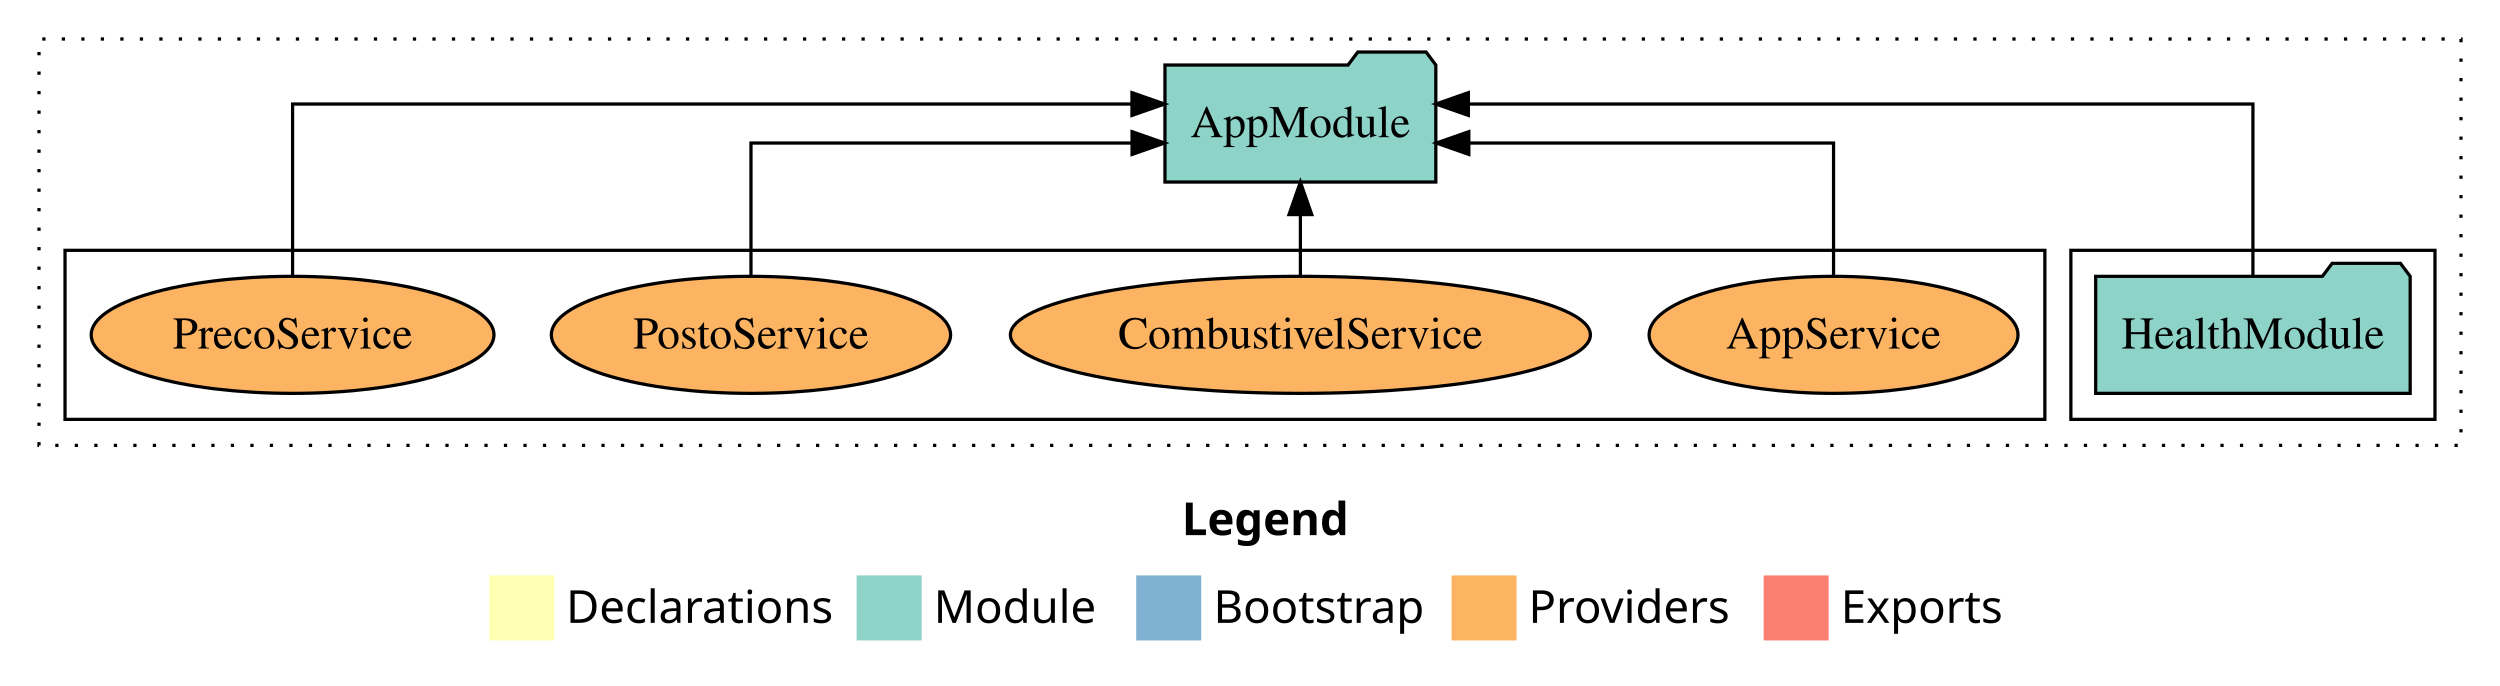
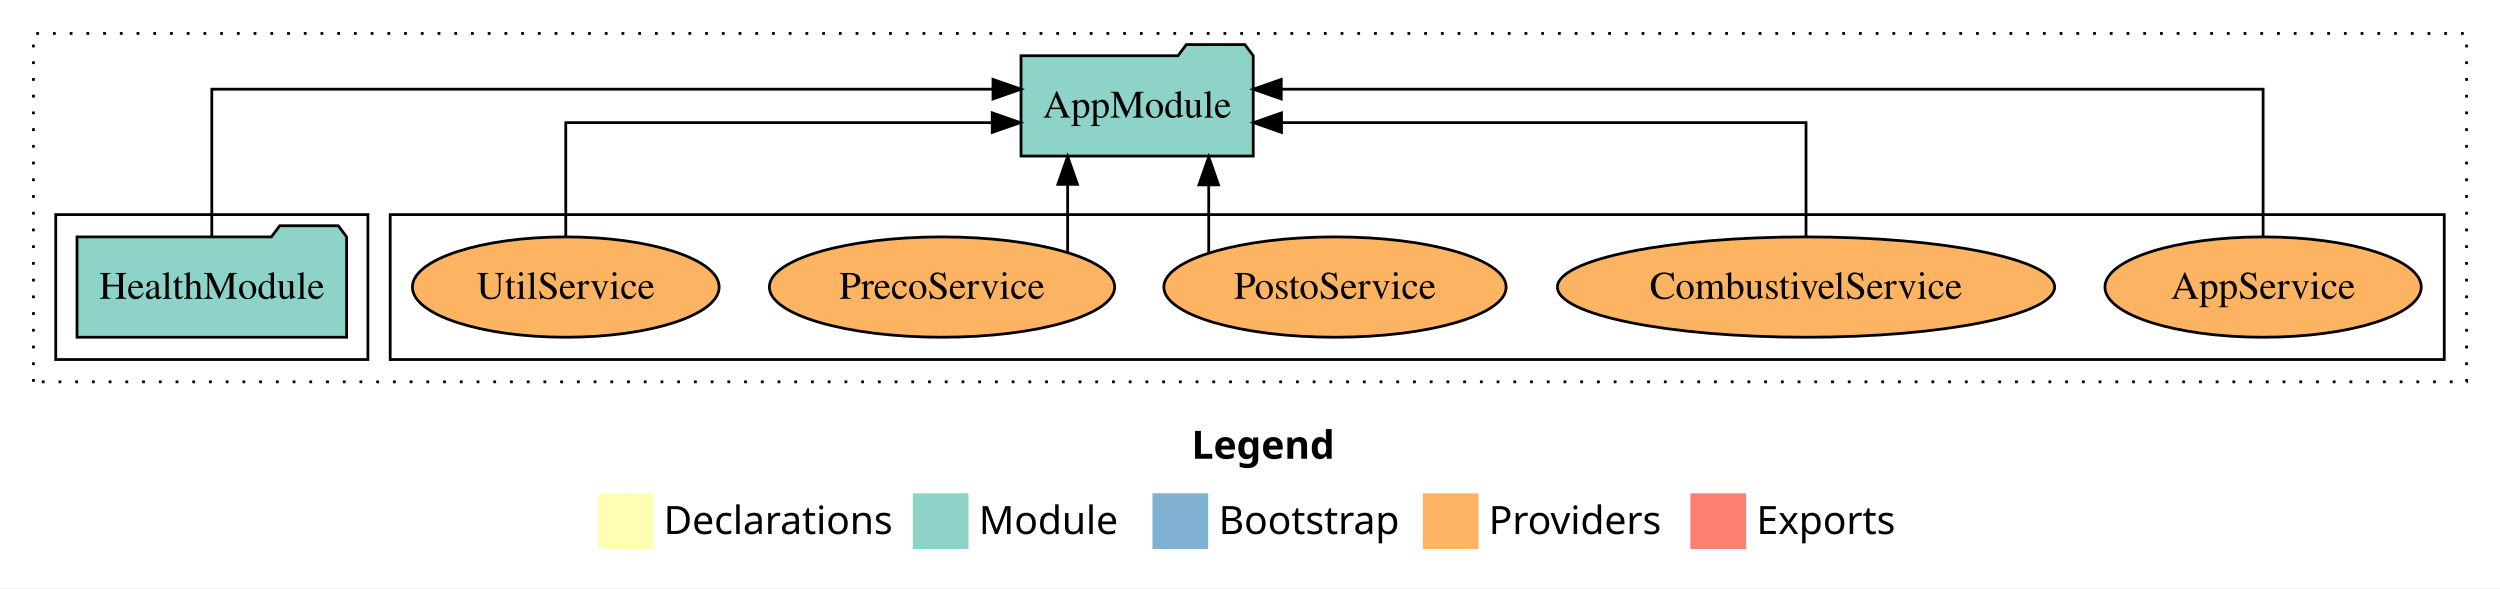
- <svg xmlns="http://www.w3.org/2000/svg" width="769pt" height="211pt" viewBox="0.00 0.00 769.00 211.00">
+ <svg xmlns="http://www.w3.org/2000/svg" width="897pt" height="211pt" viewBox="0.00 0.00 897.00 211.00">
  <g id="graph0" class="graph" transform="scale(1 1) rotate(0) translate(4 207)">
-     <polygon fill="white" stroke="transparent" points="-4,4 -4,-207 765,-207 765,4 -4,4" />
-     <text text-anchor="start" x="359.51" y="-42.4" font-family="Times-12" font-weight="bold" font-size="14.00">Legend</text>
-     <polygon fill="#ffffb3" stroke="transparent" points="146.5,-10 146.5,-30 166.5,-30 166.5,-10 146.5,-10" />
-     <text text-anchor="start" x="170.13" y="-15.4" font-family="Times-12" font-size="14.00">  Declarations</text>
-     <polygon fill="#8dd3c7" stroke="transparent" points="259.5,-10 259.5,-30 279.5,-30 279.5,-10 259.5,-10" />
-     <text text-anchor="start" x="283.23" y="-15.4" font-family="Times-12" font-size="14.00">  Module</text>
-     <polygon fill="#80b1d3" stroke="transparent" points="345.5,-10 345.5,-30 365.5,-30 365.5,-10 345.5,-10" />
-     <text text-anchor="start" x="369.28" y="-15.4" font-family="Times-12" font-size="14.00">  Bootstrap</text>
-     <polygon fill="#fdb462" stroke="transparent" points="442.5,-10 442.5,-30 462.5,-30 462.5,-10 442.5,-10" />
-     <text text-anchor="start" x="466.17" y="-15.4" font-family="Times-12" font-size="14.00">  Providers</text>
-     <polygon fill="#fb8072" stroke="transparent" points="538.5,-10 538.5,-30 558.5,-30 558.5,-10 538.5,-10" />
-     <text text-anchor="start" x="562.23" y="-15.4" font-family="Times-12" font-size="14.00">  Exports</text>
+     <polygon fill="white" stroke="transparent" points="-4,4 -4,-207 893,-207 893,4 -4,4" />
+     <text text-anchor="start" x="423.51" y="-42.4" font-family="Times-12" font-weight="bold" font-size="14.00">Legend</text>
+     <polygon fill="#ffffb3" stroke="transparent" points="210.5,-10 210.5,-30 230.5,-30 230.5,-10 210.5,-10" />
+     <text text-anchor="start" x="234.13" y="-15.4" font-family="Times-12" font-size="14.00">  Declarations</text>
+     <polygon fill="#8dd3c7" stroke="transparent" points="323.5,-10 323.5,-30 343.5,-30 343.5,-10 323.5,-10" />
+     <text text-anchor="start" x="347.23" y="-15.4" font-family="Times-12" font-size="14.00">  Module</text>
+     <polygon fill="#80b1d3" stroke="transparent" points="409.5,-10 409.5,-30 429.5,-30 429.5,-10 409.5,-10" />
+     <text text-anchor="start" x="433.28" y="-15.4" font-family="Times-12" font-size="14.00">  Bootstrap</text>
+     <polygon fill="#fdb462" stroke="transparent" points="506.5,-10 506.5,-30 526.5,-30 526.5,-10 506.5,-10" />
+     <text text-anchor="start" x="530.17" y="-15.4" font-family="Times-12" font-size="14.00">  Providers</text>
+     <polygon fill="#fb8072" stroke="transparent" points="602.5,-10 602.5,-30 622.5,-30 622.5,-10 602.5,-10" />
+     <text text-anchor="start" x="626.23" y="-15.4" font-family="Times-12" font-size="14.00">  Exports</text>
    <g id="clust1" class="cluster">
-       <polygon fill="none" stroke="black" stroke-dasharray="1,5" points="8,-70 8,-195 753,-195 753,-70 8,-70" />
+       <polygon fill="none" stroke="black" stroke-dasharray="1,5" points="8,-70 8,-195 881,-195 881,-70 8,-70" />
+     </g>
+     <g id="clust6" class="cluster">
+       <polygon fill="none" stroke="black" points="136,-78 136,-130 873,-130 873,-78 136,-78" />
    </g>
    <g id="clust3" class="cluster">
-       <polygon fill="none" stroke="black" points="633,-78 633,-130 745,-130 745,-78 633,-78" />
-     </g>
-     <g id="clust6" class="cluster">
-       <polygon fill="none" stroke="black" points="16,-78 16,-130 625,-130 625,-78 16,-78" />
+       <polygon fill="none" stroke="black" points="16,-78 16,-130 128,-130 128,-78 16,-78" />
    </g>
    <g id="node1" class="node">
-       <polygon fill="#8dd3c7" stroke="black" points="737.37,-122 734.37,-126 713.37,-126 710.37,-122 640.63,-122 640.63,-86 737.37,-86 737.37,-122" />
-       <text text-anchor="middle" x="689" y="-99.8" font-family="Times,serif" font-size="14.00">HealthModule</text>
+       <polygon fill="#8dd3c7" stroke="black" points="120.37,-122 117.37,-126 96.37,-126 93.37,-122 23.63,-122 23.63,-86 120.37,-86 120.37,-122" />
+       <text text-anchor="middle" x="72" y="-99.8" font-family="Times,serif" font-size="14.00">HealthModule</text>
    </g>
    <g id="node2" class="node">
-       <polygon fill="#8dd3c7" stroke="black" points="437.66,-187 434.66,-191 413.66,-191 410.66,-187 354.34,-187 354.34,-151 437.66,-151 437.66,-187" />
-       <text text-anchor="middle" x="396" y="-164.8" font-family="Times,serif" font-size="14.00">AppModule</text>
+       <polygon fill="#8dd3c7" stroke="black" points="445.66,-187 442.66,-191 421.66,-191 418.66,-187 362.34,-187 362.34,-151 445.66,-151 445.66,-187" />
+       <text text-anchor="middle" x="404" y="-164.8" font-family="Times,serif" font-size="14.00">AppModule</text>
    </g>
    <g id="edge1" class="edge">
-       <path fill="none" stroke="black" d="M689,-122.28C689,-143.32 689,-175 689,-175 689,-175 447.67,-175 447.67,-175" />
-       <polygon fill="black" stroke="black" points="447.67,-171.5 437.67,-175 447.67,-178.5 447.67,-171.5" />
+       <path fill="none" stroke="black" d="M72,-122.28C72,-143.32 72,-175 72,-175 72,-175 352.29,-175 352.29,-175" />
+       <polygon fill="black" stroke="black" points="352.29,-178.5 362.29,-175 352.29,-171.5 352.29,-178.5" />
    </g>
    <g id="node3" class="node">
-       <ellipse fill="#fdb462" stroke="black" cx="560" cy="-104" rx="56.74" ry="18" />
-       <text text-anchor="middle" x="560" y="-99.8" font-family="Times,serif" font-size="14.00">AppService</text>
+       <ellipse fill="#fdb462" stroke="black" cx="808" cy="-104" rx="56.74" ry="18" />
+       <text text-anchor="middle" x="808" y="-99.8" font-family="Times,serif" font-size="14.00">AppService</text>
    </g>
    <g id="edge2" class="edge">
-       <path fill="none" stroke="black" d="M560,-122.02C560,-139.37 560,-163 560,-163 560,-163 447.81,-163 447.81,-163" />
-       <polygon fill="black" stroke="black" points="447.81,-159.5 437.81,-163 447.81,-166.5 447.81,-159.5" />
+       <path fill="none" stroke="black" d="M808,-122.28C808,-143.32 808,-175 808,-175 808,-175 455.71,-175 455.71,-175" />
+       <polygon fill="black" stroke="black" points="455.71,-171.5 445.71,-175 455.71,-178.5 455.71,-171.5" />
    </g>
    <g id="node4" class="node">
-       <ellipse fill="#fdb462" stroke="black" cx="396" cy="-104" rx="89.2" ry="18" />
-       <text text-anchor="middle" x="396" y="-99.8" font-family="Times,serif" font-size="14.00">CombustivelService</text>
+       <ellipse fill="#fdb462" stroke="black" cx="644" cy="-104" rx="89.2" ry="18" />
+       <text text-anchor="middle" x="644" y="-99.8" font-family="Times,serif" font-size="14.00">CombustivelService</text>
    </g>
    <g id="edge3" class="edge">
-       <path fill="none" stroke="black" d="M396,-122.11C396,-122.11 396,-140.99 396,-140.99" />
-       <polygon fill="black" stroke="black" points="392.5,-140.99 396,-150.99 399.5,-140.99 392.5,-140.99" />
+       <path fill="none" stroke="black" d="M644,-122.02C644,-139.37 644,-163 644,-163 644,-163 455.8,-163 455.8,-163" />
+       <polygon fill="black" stroke="black" points="455.8,-159.5 445.8,-163 455.8,-166.5 455.8,-159.5" />
    </g>
    <g id="node5" class="node">
-       <ellipse fill="#fdb462" stroke="black" cx="227" cy="-104" rx="61.41" ry="18" />
-       <text text-anchor="middle" x="227" y="-99.8" font-family="Times,serif" font-size="14.00">PostoService</text>
+       <ellipse fill="#fdb462" stroke="black" cx="475" cy="-104" rx="61.41" ry="18" />
+       <text text-anchor="middle" x="475" y="-99.8" font-family="Times,serif" font-size="14.00">PostoService</text>
    </g>
    <g id="edge4" class="edge">
-       <path fill="none" stroke="black" d="M227,-122.02C227,-139.37 227,-163 227,-163 227,-163 344.22,-163 344.22,-163" />
-       <polygon fill="black" stroke="black" points="344.22,-166.5 354.22,-163 344.22,-159.5 344.22,-166.5" />
+       <path fill="none" stroke="black" d="M429.69,-116.23C429.69,-116.23 429.69,-140.68 429.69,-140.68" />
+       <polygon fill="black" stroke="black" points="426.19,-140.68 429.69,-150.68 433.19,-140.68 426.19,-140.68" />
    </g>
    <g id="node6" class="node">
-       <ellipse fill="#fdb462" stroke="black" cx="86" cy="-104" rx="61.95" ry="18" />
-       <text text-anchor="middle" x="86" y="-99.8" font-family="Times,serif" font-size="14.00">PrecoService</text>
+       <ellipse fill="#fdb462" stroke="black" cx="334" cy="-104" rx="61.95" ry="18" />
+       <text text-anchor="middle" x="334" y="-99.8" font-family="Times,serif" font-size="14.00">PrecoService</text>
    </g>
    <g id="edge5" class="edge">
-       <path fill="none" stroke="black" d="M86,-122.28C86,-143.32 86,-175 86,-175 86,-175 344.19,-175 344.19,-175" />
-       <polygon fill="black" stroke="black" points="344.19,-178.5 354.19,-175 344.19,-171.5 344.19,-178.5" />
+       <path fill="none" stroke="black" d="M379.07,-116.53C379.07,-116.53 379.07,-140.85 379.07,-140.85" />
+       <polygon fill="black" stroke="black" points="375.57,-140.85 379.07,-150.85 382.57,-140.85 375.57,-140.85" />
+     </g>
+     <g id="node7" class="node">
+       <ellipse fill="#fdb462" stroke="black" cx="199" cy="-104" rx="55.03" ry="18" />
+       <text text-anchor="middle" x="199" y="-99.8" font-family="Times,serif" font-size="14.00">UtilService</text>
+     </g>
+     <g id="edge6" class="edge">
+       <path fill="none" stroke="black" d="M199,-122.02C199,-139.37 199,-163 199,-163 199,-163 352.02,-163 352.02,-163" />
+       <polygon fill="black" stroke="black" points="352.02,-166.5 362.02,-163 352.02,-159.5 352.02,-166.5" />
    </g>
  </g>
</svg>
